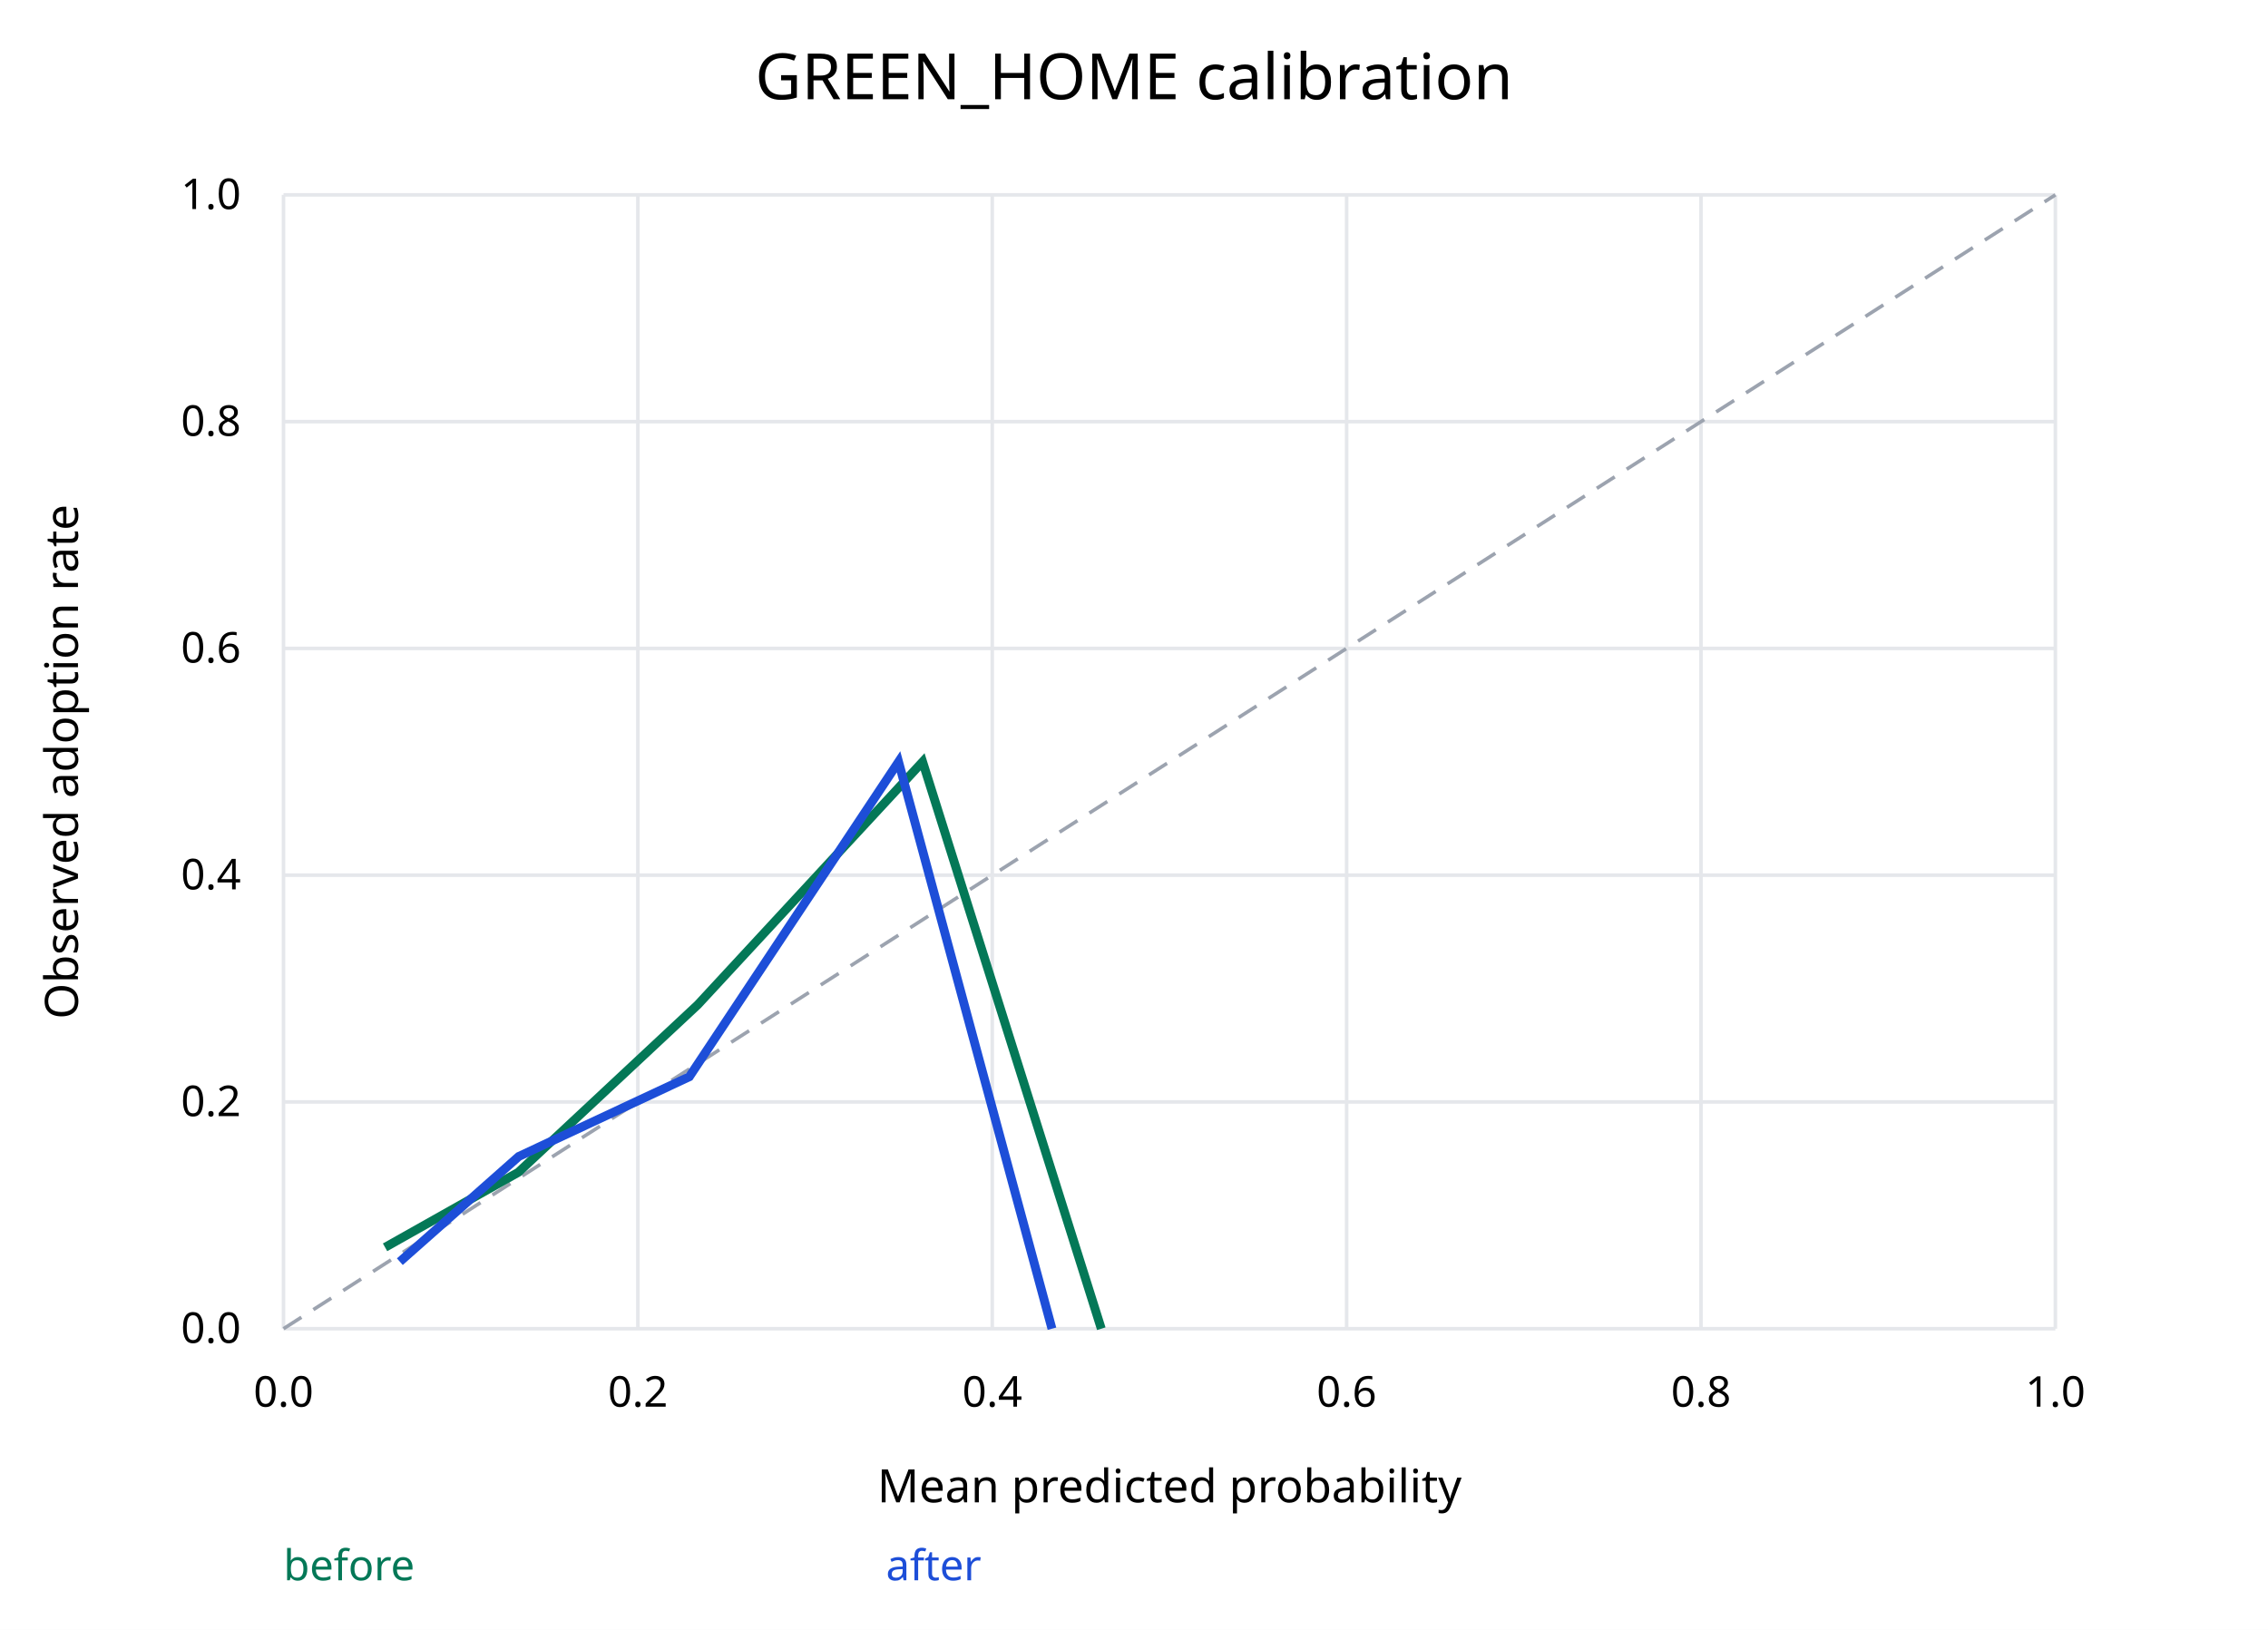
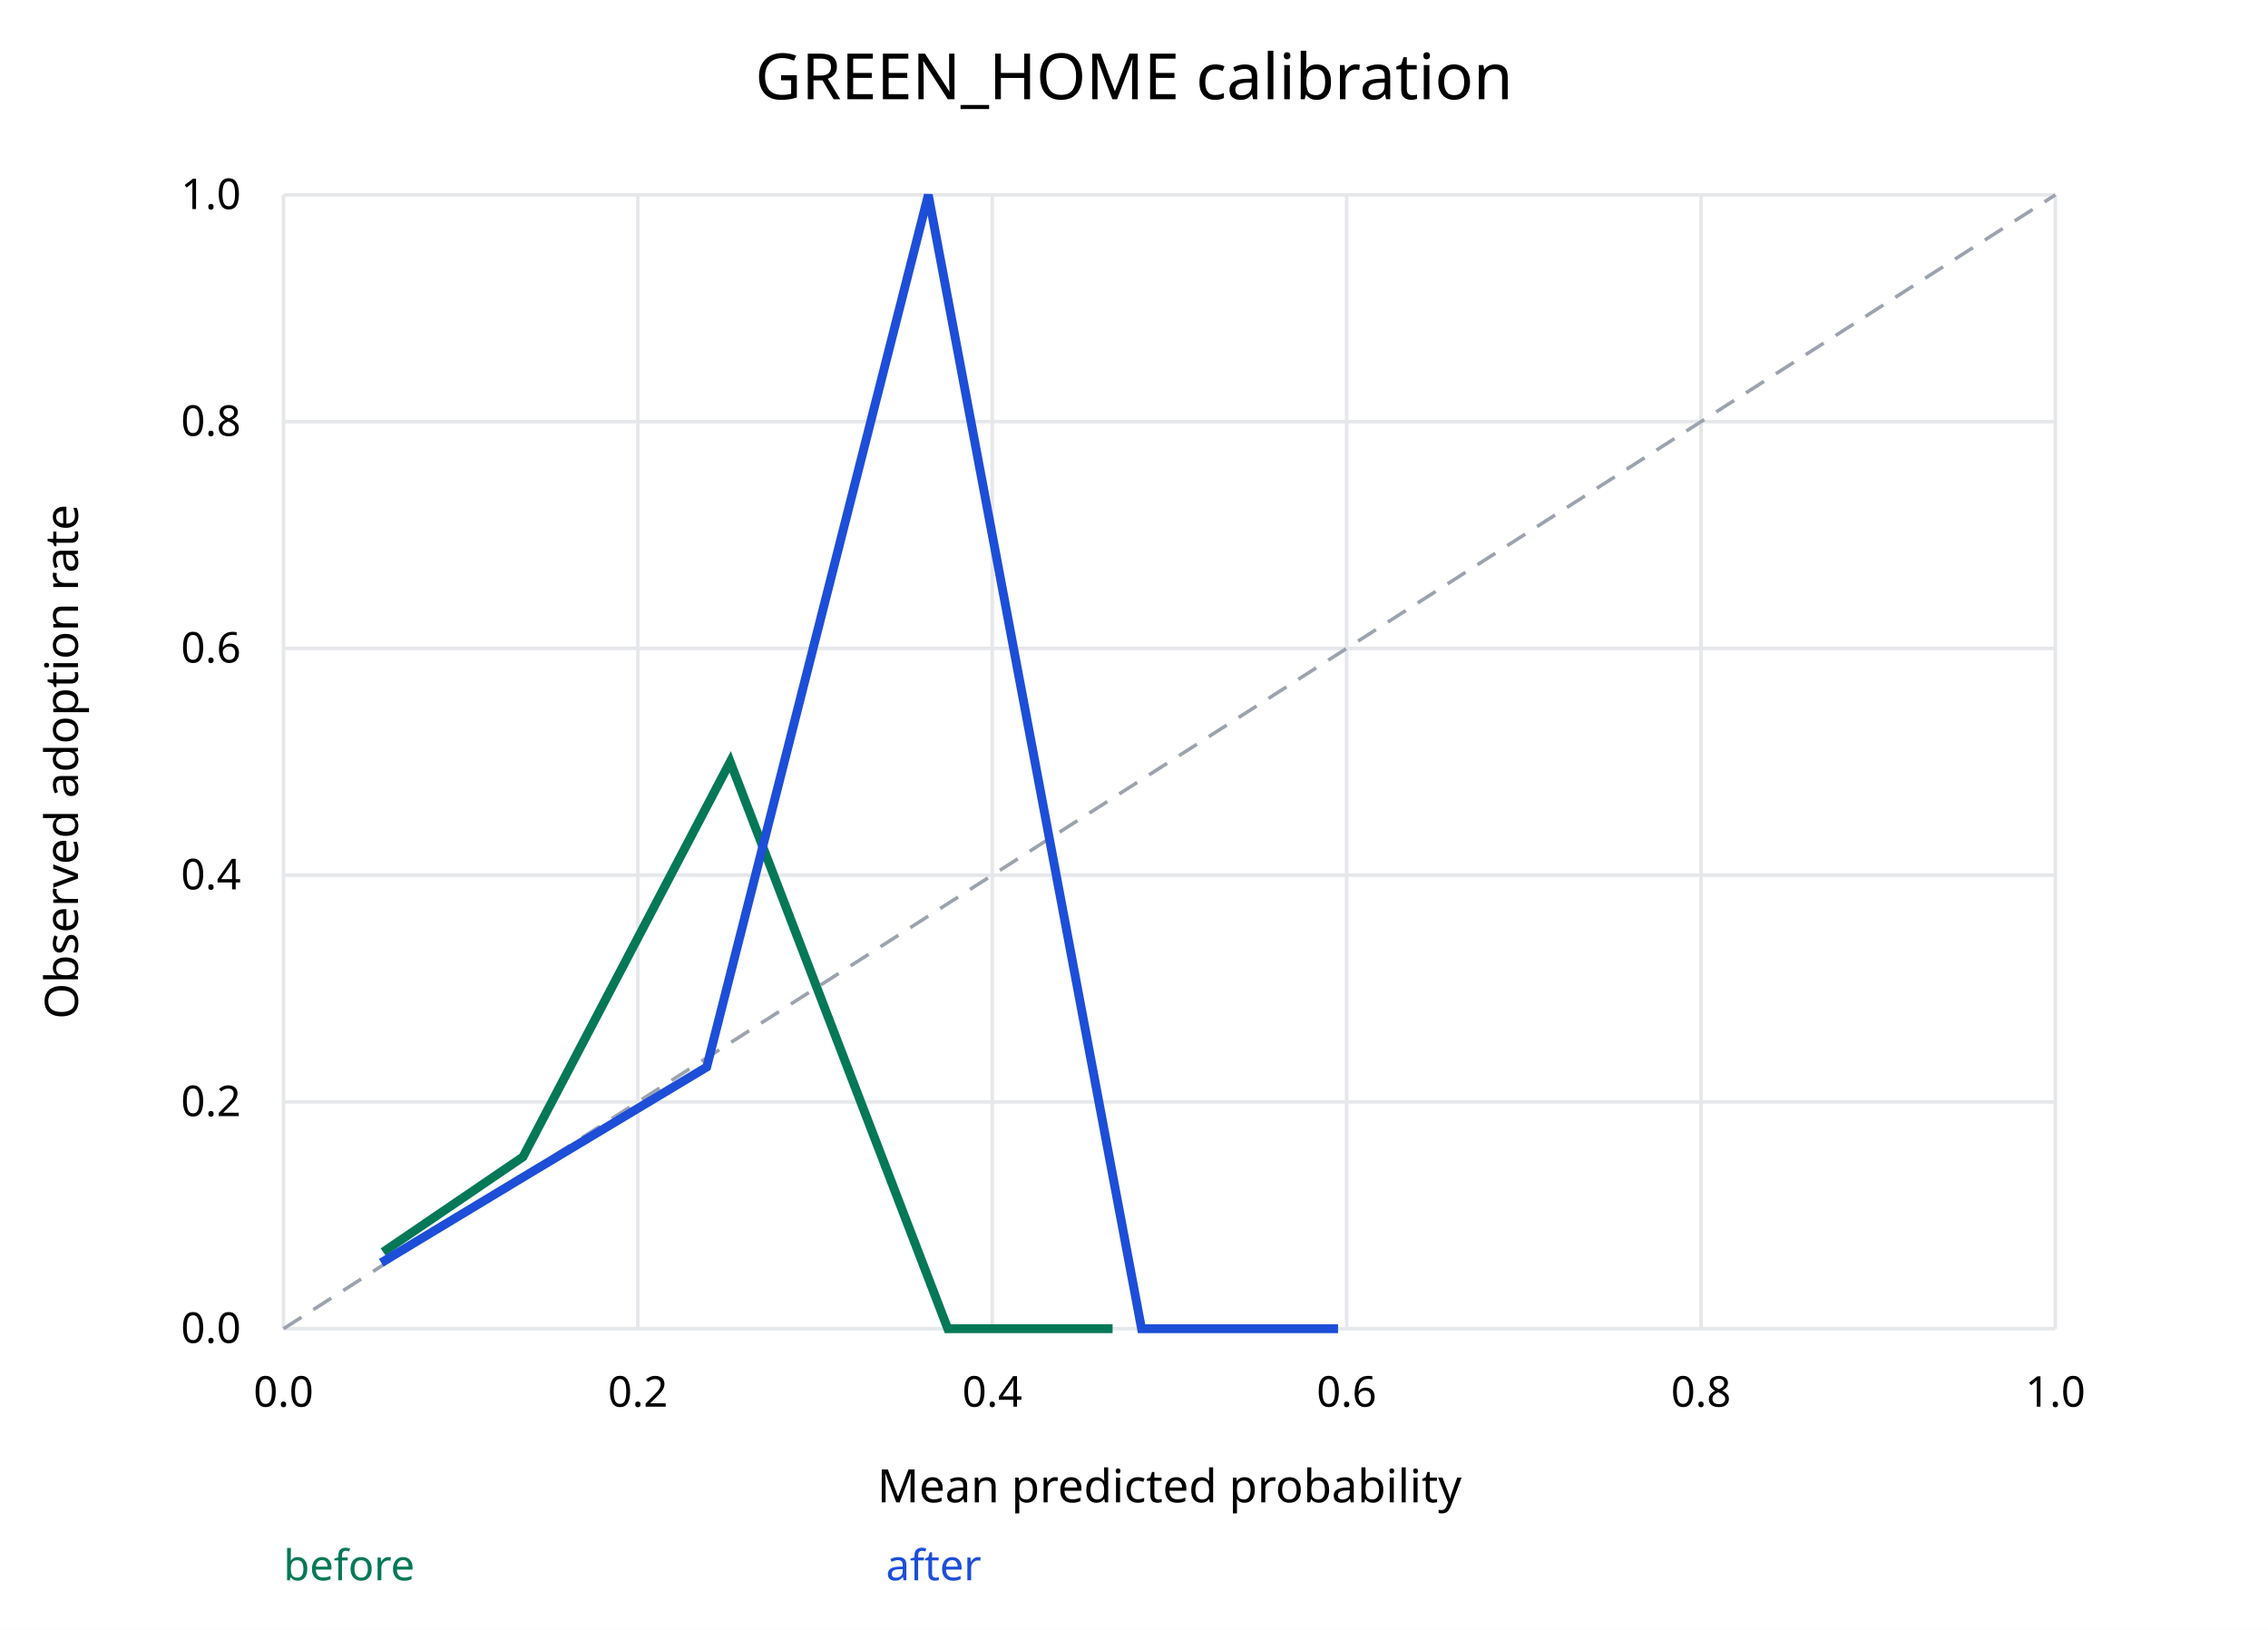
<svg xmlns="http://www.w3.org/2000/svg" width="640" height="460" viewBox="0 0 640 460" role="img" aria-label="GREEN_HOME calibration">
  <rect width="100%" height="100%" fill="white" />
  <text x="320" y="28" text-anchor="middle" font-family="sans-serif" font-size="18">GREEN_HOME calibration</text>
  <path d="M 80.0 55 V 375 M 80 375.0 H 580" stroke="#e5e7eb" fill="none" />
  <text x="80.0" y="397" text-anchor="middle" font-family="sans-serif" font-size="12">0.0</text>
  <text x="68" y="379.0" text-anchor="end" font-family="sans-serif" font-size="12">0.0</text>
  <path d="M 180.0 55 V 375 M 80 311.0 H 580" stroke="#e5e7eb" fill="none" />
  <text x="180.0" y="397" text-anchor="middle" font-family="sans-serif" font-size="12">0.2</text>
  <text x="68" y="315.0" text-anchor="end" font-family="sans-serif" font-size="12">0.2</text>
  <path d="M 280.0 55 V 375 M 80 247.0 H 580" stroke="#e5e7eb" fill="none" />
  <text x="280.0" y="397" text-anchor="middle" font-family="sans-serif" font-size="12">0.4</text>
  <text x="68" y="251.0" text-anchor="end" font-family="sans-serif" font-size="12">0.4</text>
  <path d="M 380.0 55 V 375 M 80 183.0 H 580" stroke="#e5e7eb" fill="none" />
  <text x="380.0" y="397" text-anchor="middle" font-family="sans-serif" font-size="12">0.6</text>
  <text x="68" y="187.0" text-anchor="end" font-family="sans-serif" font-size="12">0.6</text>
  <path d="M 480.0 55 V 375 M 80 119 H 580" stroke="#e5e7eb" fill="none" />
  <text x="480.0" y="397" text-anchor="middle" font-family="sans-serif" font-size="12">0.8</text>
  <text x="68" y="123" text-anchor="end" font-family="sans-serif" font-size="12">0.8</text>
  <path d="M 580.0 55 V 375 M 80 55.0 H 580" stroke="#e5e7eb" fill="none" />
  <text x="580.0" y="397" text-anchor="middle" font-family="sans-serif" font-size="12">1.0</text>
  <text x="68" y="59.0" text-anchor="end" font-family="sans-serif" font-size="12">1.0</text>
  <polyline points="80.00,375.00 580.00,55.00" stroke="#9ca3af" stroke-dasharray="6 4" fill="none" />
-   <polyline points="108.66,352.03 146.26,330.86 196.90,283.57 260.35,215.00 310.77,375.00" stroke="#047857" stroke-width="2.5" fill="none" />
+   <polyline points="108.13,353.36 147.57,326.52 206.05,215.00 267.45,375.00 313.96,375.00" stroke="#047857" stroke-width="2.5" fill="none" />
  <text x="80" y="446" fill="#047857" font-family="sans-serif" font-size="12">before</text>
-   <polyline points="112.83,356.08 146.38,326.39 194.52,303.89 253.56,215.00 296.85,375.00" stroke="#1d4ed8" stroke-width="2.5" fill="none" />
+   <polyline points="107.59,356.38 149.41,331.16 199.43,301.15 261.96,55.00 322.13,375.00 377.58,375.00" stroke="#1d4ed8" stroke-width="2.5" fill="none" />
  <text x="250" y="446" fill="#1d4ed8" font-family="sans-serif" font-size="12">after</text>
  <text x="330" y="424" text-anchor="middle" font-family="sans-serif" font-size="13">Mean predicted probability</text>
  <text transform="translate(22 215) rotate(-90)" text-anchor="middle" font-family="sans-serif" font-size="13">Observed adoption rate</text>
</svg>
